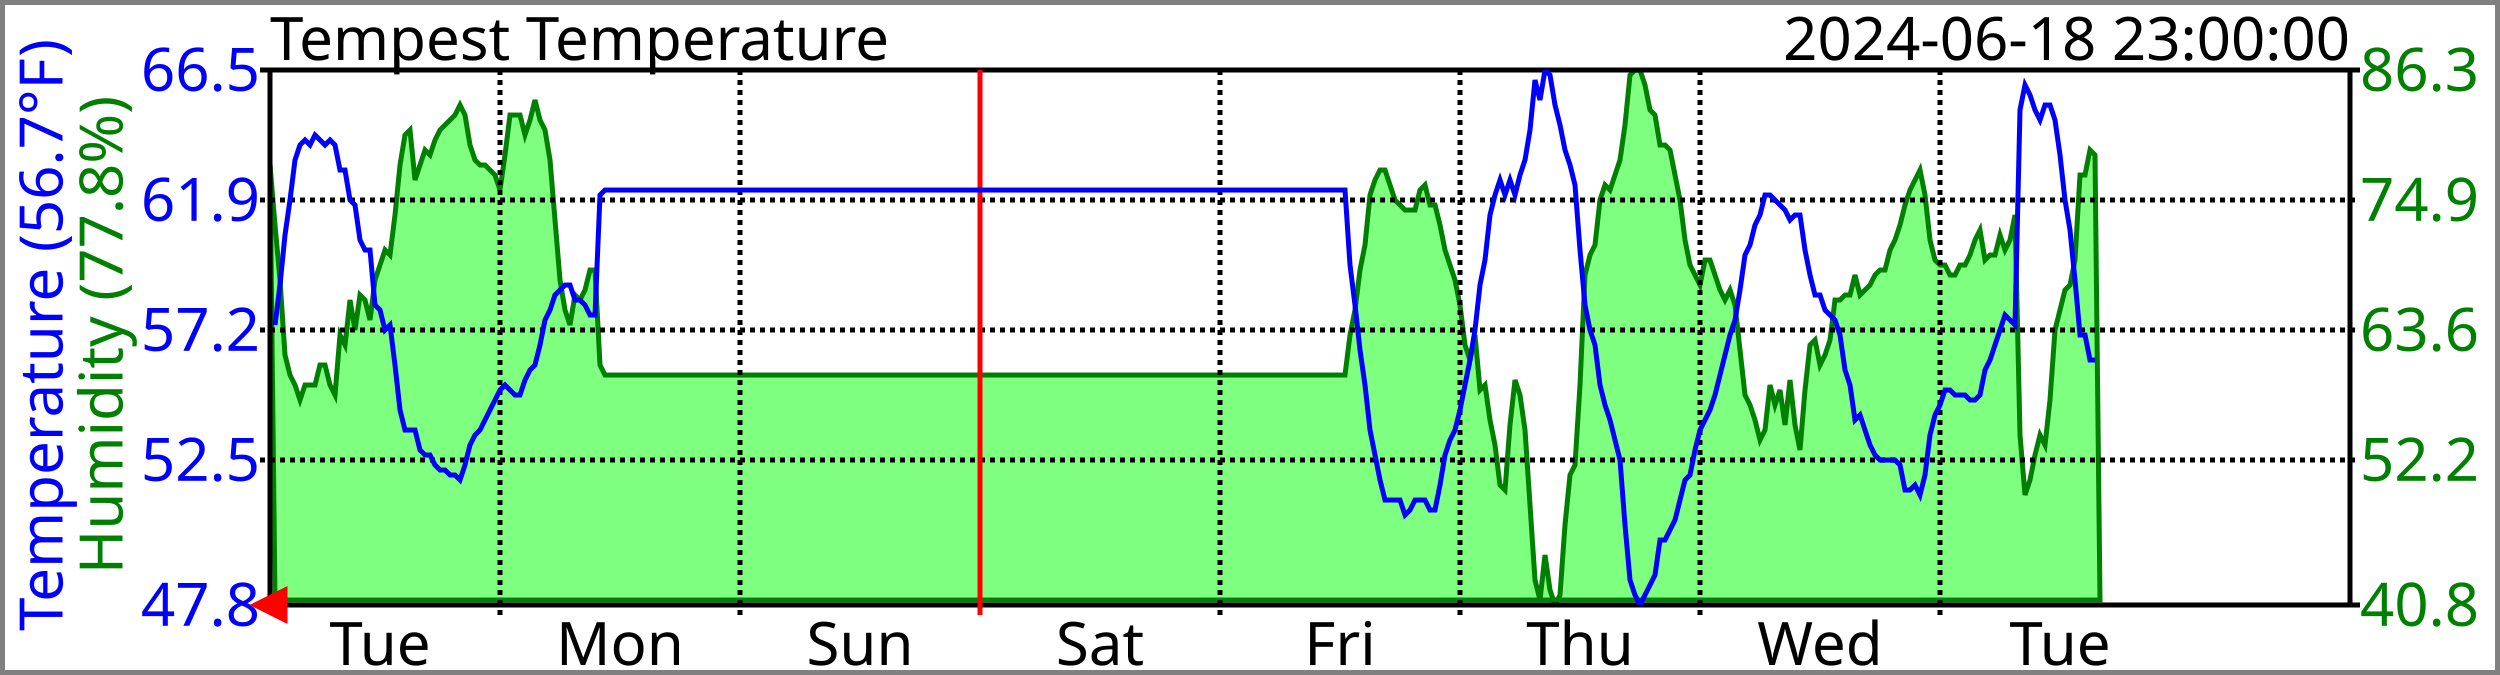
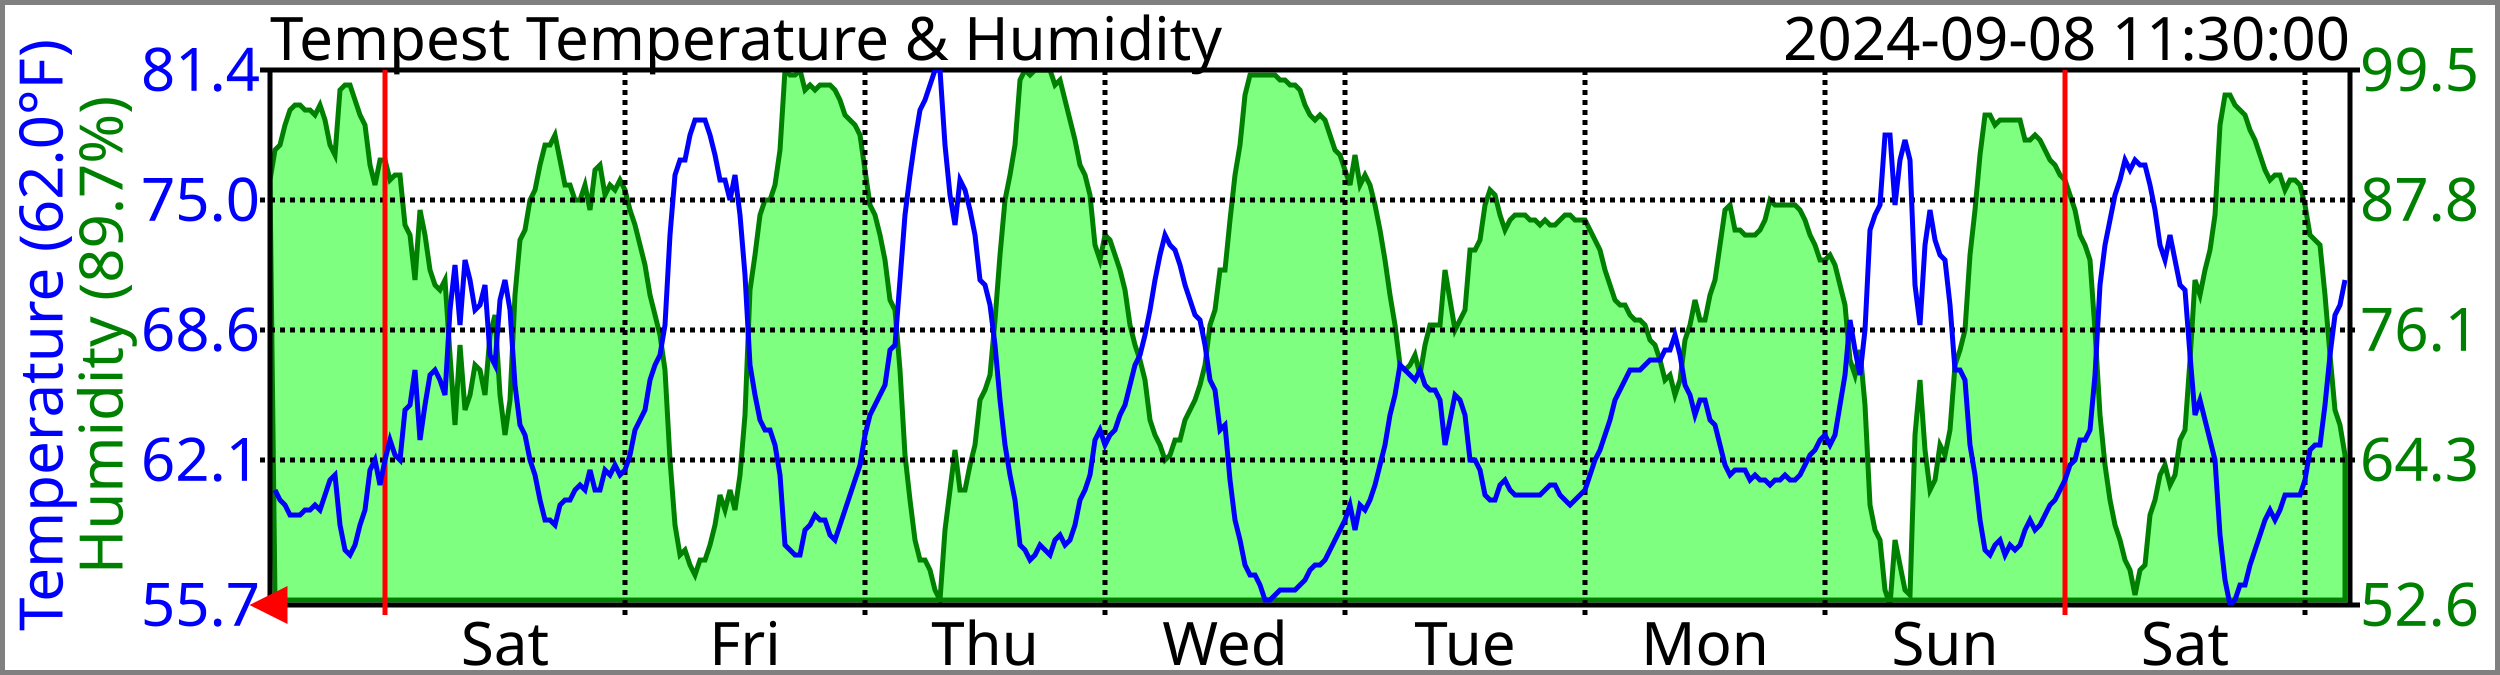
<svg xmlns="http://www.w3.org/2000/svg" width="500" height="135">
  <clipPath id="GraphRegion">
    <polygon points="54,14 470,14 470,121 54,121" />
  </clipPath>
  <style>
		text { font-family: sans-serif; font-size: 12px; fill: black; }
		line { stroke: black; }
		polygon { fill-opacity: 0.5; }
	</style>
  <rect style="fill-opacity:0;stroke:grey;stroke-width:2" width="500" height="135" />
-   <text x="54" y="12">Tempest Temperature</text>
-   <text style="text-anchor:end" x="470" y="12">2024-06-18 23:00:00</text>
-   <text style="fill:blue;text-anchor:middle" x="12" y="50%" transform="rotate(270 12,67)">Temperature (56.7°F)</text>
-   <text style="fill:green;text-anchor:middle" x="24" y="50%" transform="rotate(270 24,67)">Humidity (77.8%)</text>
-   <polygon style="fill:lime;stroke:green;clip-path:url(#GraphRegion)" points="55,120 54,33 55,45 56,56 57,71 58,75 59,77 60,80 61,77 62,77 63,77 64,73 65,73 66,77 67,79 68,67 69,69 70,60 71,66 72,59 73,60 74,64 75,56 76,53 77,50 78,51 79,43 80,33 81,27 82,26 83,36 84,33 85,30 86,31 87,28 88,26 89,25 90,24 91,23 92,21 93,23 94,29 95,32 96,33 97,33 98,34 99,35 100,38 101,31 102,23 103,23 104,23 105,27 106,24 107,20 108,24 109,26 110,32 111,44 112,56 113,62 114,65 115,59 116,60 117,58 118,54 119,54 120,73 121,75 122,75 123,75 124,75 125,75 126,75 127,75 128,75 129,75 130,75 131,75 132,75 133,75 134,75 135,75 136,75 137,75 138,75 139,75 140,75 141,75 142,75 143,75 144,75 145,75 146,75 147,75 148,75 149,75 150,75 151,75 152,75 153,75 154,75 155,75 156,75 157,75 158,75 159,75 160,75 161,75 162,75 163,75 164,75 165,75 166,75 167,75 168,75 169,75 170,75 171,75 172,75 173,75 174,75 175,75 176,75 177,75 178,75 179,75 180,75 181,75 182,75 183,75 184,75 185,75 186,75 187,75 188,75 189,75 190,75 191,75 192,75 193,75 194,75 195,75 196,75 197,75 198,75 199,75 200,75 201,75 202,75 203,75 204,75 205,75 206,75 207,75 208,75 209,75 210,75 211,75 212,75 213,75 214,75 215,75 216,75 217,75 218,75 219,75 220,75 221,75 222,75 223,75 224,75 225,75 226,75 227,75 228,75 229,75 230,75 231,75 232,75 233,75 234,75 235,75 236,75 237,75 238,75 239,75 240,75 241,75 242,75 243,75 244,75 245,75 246,75 247,75 248,75 249,75 250,75 251,75 252,75 253,75 254,75 255,75 256,75 257,75 258,75 259,75 260,75 261,75 262,75 263,75 264,75 265,75 266,75 267,75 268,75 269,75 270,67 271,62 272,54 273,49 274,39 275,36 276,34 277,34 278,37 279,40 280,41 281,42 282,42 283,42 284,38 285,37 286,41 287,41 288,45 289,50 290,53 291,56 292,61 293,69 294,72 295,67 296,78 297,77 298,84 299,89 300,97 301,98 302,85 303,76 304,79 305,86 306,101 307,116 308,120 309,111 310,118 311,121 312,119 313,105 314,95 315,93 316,77 317,55 318,51 319,49 320,40 321,37 322,38 323,35 324,32 325,25 326,15 327,14 328,14 329,17 330,22 331,23 332,29 333,29 334,30 335,35 336,40 337,48 338,53 339,55 340,57 341,52 342,52 343,55 344,58 345,60 346,58 347,61 348,70 349,79 350,81 351,84 352,88 353,86 354,77 355,81 356,78 357,85 358,76 359,85 360,90 361,78 362,69 363,68 364,73 365,71 366,68 367,60 368,60 369,59 370,59 371,55 372,59 373,58 374,57 375,55 376,54 377,54 378,50 379,48 380,45 381,41 382,38 383,36 384,34 385,39 386,48 387,52 388,53 389,53 390,55 391,55 392,53 393,53 394,51 395,48 396,46 397,52 398,51 399,51 400,47 401,50 402,48 403,43 404,87 405,99 406,96 407,91 408,87 409,89 410,80 411,66 412,62 413,58 414,57 415,52 416,35 417,35 418,30 419,31 420,120" />
+   <text x="54" y="12">Tempest Temperature &amp; Humidity</text>
+   <text style="text-anchor:end" x="470" y="12">2024-09-08 11:30:00</text>
+   <text style="fill:blue;text-anchor:middle" x="12" y="50%" transform="rotate(270 12,67)">Temperature (62.0°F)</text>
+   <text style="fill:green;text-anchor:middle" x="24" y="50%" transform="rotate(270 24,67)">Humidity (89.7%)</text>
+   <polygon style="fill:lime;stroke:green;clip-path:url(#GraphRegion)" points="55,120 54,36 55,30 56,29 57,25 58,22 59,21 60,21 61,22 62,22 63,23 64,21 65,24 66,29 67,31 68,18 69,17 70,17 71,20 72,23 73,25 74,33 75,37 76,32 77,32 78,36 79,35 80,35 81,45 82,47 83,56 84,42 85,47 86,54 87,57 88,58 89,56 90,71 91,85 92,69 93,82 94,79 95,73 96,74 97,79 98,67 99,63 100,79 101,87 102,80 103,59 104,48 105,46 106,40 107,38 108,33 109,29 110,29 111,27 112,32 113,37 114,37 115,40 116,40 117,37 118,42 119,34 120,33 121,39 122,37 123,38 124,36 125,38 126,42 127,45 128,49 129,53 130,59 131,63 132,67 133,74 134,92 135,105 136,111 137,110 138,113 139,115 140,112 141,112 142,109 143,105 144,99 145,102 146,98 147,102 148,95 149,83 150,58 151,51 152,43 153,40 154,40 155,37 156,30 157,14 158,15 159,15 160,14 161,18 162,17 163,18 164,17 165,17 166,17 167,18 168,20 169,23 170,24 171,25 172,27 173,34 174,41 175,43 176,47 177,52 178,60 179,62 180,74 181,91 182,100 183,108 184,112 185,112 186,114 187,118 188,120 189,106 190,98 191,90 192,98 193,98 194,93 195,89 196,80 197,78 198,75 199,64 200,51 201,40 202,35 203,29 204,16 205,14 206,15 207,14 208,14 209,14 210,14 211,17 212,16 213,20 214,24 215,28 216,33 217,35 218,39 219,49 220,52 221,47 222,48 223,51 224,54 225,58 226,65 227,69 228,72 229,76 230,84 231,87 232,89 233,92 234,91 235,88 236,88 237,84 238,82 239,80 240,77 241,73 242,65 243,62 244,54 245,54 246,44 247,35 248,29 249,19 250,15 251,15 252,15 253,15 254,15 255,15 256,16 257,16 258,17 259,17 260,18 261,21 262,23 263,24 264,23 265,24 266,27 267,30 268,31 269,34 270,37 271,31 272,37 273,35 274,37 275,41 276,46 277,52 278,59 279,65 280,73 281,74 282,73 283,71 284,75 285,69 286,65 287,65 288,65 289,54 290,60 291,66 292,64 293,62 294,50 295,50 296,48 297,41 298,38 299,39 300,43 301,46 302,44 303,43 304,43 305,43 306,44 307,44 308,45 309,44 310,45 311,45 312,44 313,43 314,43 315,44 316,44 317,44 318,46 319,48 320,50 321,54 322,57 323,60 324,61 325,61 326,63 327,64 328,64 329,65 330,68 331,69 332,72 333,76 334,75 335,79 336,76 337,68 338,65 339,60 340,64 341,64 342,59 343,56 344,49 345,42 346,41 347,46 348,46 349,47 350,47 351,47 352,46 353,44 354,40 355,41 356,41 357,41 358,41 359,41 360,42 361,44 362,47 363,49 364,52 365,52 366,51 367,53 368,57 369,61 370,72 371,75 372,70 373,81 374,101 375,106 376,108 377,118 378,121 379,108 380,113 381,118 382,119 383,87 384,76 385,90 386,98 387,96 388,89 389,91 390,86 391,73 392,70 393,66 394,51 395,42 396,31 397,23 398,23 399,25 400,24 401,24 402,24 403,24 404,24 405,28 406,28 407,27 408,28 409,30 410,32 411,33 412,35 413,36 414,39 415,42 416,47 417,49 418,52 419,66 420,83 421,93 422,100 423,105 424,108 425,112 426,114 427,119 428,114 429,113 430,103 431,100 432,95 433,93 434,97 435,95 436,88 437,86 438,72 439,56 440,59 441,54 442,50 443,43 444,25 445,19 446,19 447,21 448,22 449,23 450,26 451,28 452,31 453,34 454,36 455,35 456,35 457,38 458,36 459,36 460,37 461,41 462,47 463,48 464,49 465,59 466,71 467,82 468,85 469,91 469,120" />
  <line x1="52" y1="14" x2="472" y2="14" />
-   <text style="fill:blue;text-anchor:end;dominant-baseline:middle" x="52" y="14">66.5</text>
-   <text style="fill:green;dominant-baseline:middle" x="472" y="14">86.3</text>
+   <text style="fill:blue;text-anchor:end;dominant-baseline:middle" x="52" y="14">81.4</text>
+   <text style="fill:green;dominant-baseline:middle" x="472" y="14">99.5</text>
  <line x1="52" y1="121" x2="472" y2="121" />
-   <text style="fill:blue;text-anchor:end;dominant-baseline:middle" x="52" y="121">47.8</text>
-   <text style="fill:green;dominant-baseline:middle" x="472" y="121">40.8</text>
+   <text style="fill:blue;text-anchor:end;dominant-baseline:middle" x="52" y="121">55.7</text>
+   <text style="fill:green;dominant-baseline:middle" x="472" y="121">52.6</text>
  <line x1="54" y1="14" x2="54" y2="121" />
  <line x1="470" y1="14" x2="470" y2="121" />
  <line style="stroke-dasharray:1" x1="52" y1="40" x2="472" y2="40" />
-   <text style="fill:blue;text-anchor:end;dominant-baseline:middle" x="52" y="40">61.9</text>
-   <text style="fill:green;dominant-baseline:middle" x="472" y="40">74.9</text>
+   <text style="fill:blue;text-anchor:end;dominant-baseline:middle" x="52" y="40">75.0</text>
+   <text style="fill:green;dominant-baseline:middle" x="472" y="40">87.8</text>
  <line style="stroke-dasharray:1" x1="52" y1="66" x2="472" y2="66" />
-   <text style="fill:blue;text-anchor:end;dominant-baseline:middle" x="52" y="66">57.2</text>
-   <text style="fill:green;dominant-baseline:middle" x="472" y="66">63.6</text>
+   <text style="fill:blue;text-anchor:end;dominant-baseline:middle" x="52" y="66">68.6</text>
+   <text style="fill:green;dominant-baseline:middle" x="472" y="66">76.1</text>
  <line style="stroke-dasharray:1" x1="52" y1="92" x2="472" y2="92" />
-   <text style="fill:blue;text-anchor:end;dominant-baseline:middle" x="52" y="92">52.5</text>
-   <text style="fill:green;dominant-baseline:middle" x="472" y="92">52.2</text>
-   <text style="text-anchor:middle" x="76" y="133">Tue</text>
-   <line style="stroke-dasharray:1" x1="100" y1="14" x2="100" y2="123" />
-   <text style="text-anchor:middle" x="124" y="133">Mon</text>
-   <line style="stroke-dasharray:1" x1="148" y1="14" x2="148" y2="123" />
-   <text style="text-anchor:middle" x="172" y="133">Sun</text>
-   <line style="stroke:red" x1="196" y1="14" x2="196" y2="123" />
-   <text style="text-anchor:middle" x="220" y="133">Sat</text>
-   <line style="stroke-dasharray:1" x1="244" y1="14" x2="244" y2="123" />
-   <text style="text-anchor:middle" x="268" y="133">Fri</text>
-   <line style="stroke-dasharray:1" x1="292" y1="14" x2="292" y2="123" />
-   <text style="text-anchor:middle" x="316" y="133">Thu</text>
-   <line style="stroke-dasharray:1" x1="340" y1="14" x2="340" y2="123" />
-   <text style="text-anchor:middle" x="364" y="133">Wed</text>
-   <line style="stroke-dasharray:1" x1="388" y1="14" x2="388" y2="123" />
-   <text style="text-anchor:middle" x="412" y="133">Tue</text>
+   <text style="fill:blue;text-anchor:end;dominant-baseline:middle" x="52" y="92">62.1</text>
+   <text style="fill:green;dominant-baseline:middle" x="472" y="92">64.3</text>
+   <line style="stroke:red" x1="77" y1="14" x2="77" y2="123" />
+   <text style="text-anchor:middle" x="101" y="133">Sat</text>
+   <line style="stroke-dasharray:1" x1="125" y1="14" x2="125" y2="123" />
+   <text style="text-anchor:middle" x="149" y="133">Fri</text>
+   <line style="stroke-dasharray:1" x1="173" y1="14" x2="173" y2="123" />
+   <text style="text-anchor:middle" x="197" y="133">Thu</text>
+   <line style="stroke-dasharray:1" x1="221" y1="14" x2="221" y2="123" />
+   <text style="text-anchor:middle" x="245" y="133">Wed</text>
+   <line style="stroke-dasharray:1" x1="269" y1="14" x2="269" y2="123" />
+   <text style="text-anchor:middle" x="293" y="133">Tue</text>
+   <line style="stroke-dasharray:1" x1="317" y1="14" x2="317" y2="123" />
+   <text style="text-anchor:middle" x="341" y="133">Mon</text>
+   <line style="stroke-dasharray:1" x1="365" y1="14" x2="365" y2="123" />
+   <text style="text-anchor:middle" x="389" y="133">Sun</text>
+   <line style="stroke:red" x1="413" y1="14" x2="413" y2="123" />
+   <text style="text-anchor:middle" x="437" y="133">Sat</text>
+   <line style="stroke-dasharray:1" x1="461" y1="14" x2="461" y2="123" />
  <polygon style="fill:red;stroke:red;fill-opacity:1;" points="51,121 57,118 57,124" />
-   <polyline style="fill:none;stroke:blue;clip-path:url(#GraphRegion)" points="55,65 56,57 57,47 58,40 59,32 60,29 61,28 62,29 63,27 64,28 65,29 66,28 67,29 68,34 69,34 70,40 71,41 72,48 73,50 74,50 75,61 76,62 77,66 78,65 79,73 80,82 81,86 82,86 83,86 84,90 85,91 86,91 87,93 88,94 89,94 90,95 91,95 92,96 93,93 94,89 95,87 96,86 97,84 98,82 99,80 100,78 101,77 102,78 103,79 104,79 105,76 106,74 107,73 108,69 109,64 110,62 111,59 112,58 113,57 114,57 115,60 116,60 117,61 118,63 119,63 120,39 121,38 122,38 123,38 124,38 125,38 126,38 127,38 128,38 129,38 130,38 131,38 132,38 133,38 134,38 135,38 136,38 137,38 138,38 139,38 140,38 141,38 142,38 143,38 144,38 145,38 146,38 147,38 148,38 149,38 150,38 151,38 152,38 153,38 154,38 155,38 156,38 157,38 158,38 159,38 160,38 161,38 162,38 163,38 164,38 165,38 166,38 167,38 168,38 169,38 170,38 171,38 172,38 173,38 174,38 175,38 176,38 177,38 178,38 179,38 180,38 181,38 182,38 183,38 184,38 185,38 186,38 187,38 188,38 189,38 190,38 191,38 192,38 193,38 194,38 195,38 196,38 197,38 198,38 199,38 200,38 201,38 202,38 203,38 204,38 205,38 206,38 207,38 208,38 209,38 210,38 211,38 212,38 213,38 214,38 215,38 216,38 217,38 218,38 219,38 220,38 221,38 222,38 223,38 224,38 225,38 226,38 227,38 228,38 229,38 230,38 231,38 232,38 233,38 234,38 235,38 236,38 237,38 238,38 239,38 240,38 241,38 242,38 243,38 244,38 245,38 246,38 247,38 248,38 249,38 250,38 251,38 252,38 253,38 254,38 255,38 256,38 257,38 258,38 259,38 260,38 261,38 262,38 263,38 264,38 265,38 266,38 267,38 268,38 269,38 270,53 271,61 272,70 273,77 274,86 275,91 276,96 277,100 278,100 279,100 280,100 281,103 282,102 283,100 284,100 285,100 286,102 287,102 288,97 289,91 290,88 291,86 292,82 293,77 294,72 295,66 296,57 297,52 298,43 299,39 300,36 301,39 302,36 303,39 304,35 305,32 306,26 307,16 308,20 309,14 310,15 311,21 312,25 313,30 314,33 315,37 316,50 317,61 318,66 319,69 320,77 321,81 322,84 323,88 324,92 325,105 326,116 327,119 328,121 329,119 330,117 331,115 332,108 333,108 334,106 335,104 336,100 337,96 338,95 339,90 340,86 341,84 342,82 343,79 344,75 345,71 346,67 347,64 348,58 349,51 350,49 351,45 352,43 353,39 354,39 355,40 356,41 357,42 358,44 359,43 360,43 361,50 362,55 363,59 364,59 365,62 366,63 367,64 368,67 369,74 370,77 371,84 372,83 373,86 374,89 375,91 376,92 377,92 378,92 379,92 380,93 381,98 382,98 383,97 384,99 385,95 386,87 387,83 388,81 389,78 390,78 391,79 392,79 393,79 394,80 395,80 396,79 397,74 398,72 399,69 400,66 401,63 402,64 403,65 404,22 405,17 406,19 407,22 408,24 409,21 410,21 411,24 412,31 413,40 414,46 415,56 416,67 417,67 418,72 419,72 " />
+   <polyline style="fill:none;stroke:blue;clip-path:url(#GraphRegion)" points="55,98 56,100 57,101 58,103 59,103 60,103 61,102 62,102 63,101 64,102 65,99 66,96 67,95 68,105 69,110 70,111 71,109 72,105 73,102 74,94 75,92 76,97 77,92 78,88 79,91 80,92 81,82 82,81 83,74 84,88 85,81 86,75 87,74 88,76 89,79 90,62 91,53 92,65 93,52 94,56 95,62 96,61 97,57 98,71 99,73 100,60 101,56 102,62 103,77 104,85 105,87 106,92 107,95 108,100 109,104 110,104 111,105 112,101 113,100 114,100 115,98 116,97 117,98 118,94 119,98 120,98 121,94 122,95 123,93 124,95 125,94 126,91 127,86 128,84 129,82 130,76 131,73 132,71 133,65 134,47 135,35 136,32 137,32 138,27 139,24 140,24 141,24 142,27 143,31 144,36 145,36 146,40 147,35 148,43 149,55 150,73 151,79 152,84 153,86 154,86 155,89 156,95 157,109 158,110 159,111 160,111 161,106 162,105 163,103 164,104 165,104 166,107 167,108 168,105 169,102 170,99 171,96 172,93 173,87 174,83 175,81 176,79 177,77 178,70 179,69 180,56 181,43 182,35 183,28 184,22 185,20 186,17 187,14 188,14 189,29 190,39 191,45 192,36 193,38 194,42 195,47 196,56 197,57 198,61 199,69 200,80 201,89 202,95 203,100 204,109 205,110 206,112 207,111 208,109 209,110 210,111 211,108 212,107 213,109 214,108 215,105 216,100 217,98 218,95 219,88 220,86 221,89 222,87 223,86 224,83 225,81 226,77 227,73 228,71 229,67 230,62 231,56 232,51 233,47 234,49 235,50 236,53 237,57 238,60 239,63 240,64 241,69 242,76 243,78 244,86 245,85 246,96 247,104 248,108 249,113 250,115 251,115 252,117 253,120 254,120 255,119 256,118 257,118 258,118 259,118 260,117 261,116 262,114 263,113 264,113 265,112 266,110 267,108 268,106 269,104 270,101 271,106 272,101 273,102 274,100 275,97 276,93 277,89 278,83 279,79 280,73 281,74 282,75 283,76 284,74 285,77 286,78 287,78 288,80 289,89 290,84 291,79 292,80 293,83 294,92 295,92 296,94 297,99 298,100 299,100 300,97 301,96 302,98 303,99 304,99 305,99 306,99 307,99 308,99 309,98 310,97 311,97 312,99 313,100 314,101 315,100 316,99 317,98 318,95 319,92 320,90 321,87 322,84 323,80 324,78 325,76 326,74 327,74 328,74 329,73 330,72 331,72 332,72 333,70 334,70 335,67 336,71 337,77 338,79 339,83 340,80 341,80 342,84 343,85 344,89 345,93 346,95 347,94 348,94 349,94 350,96 351,95 352,96 353,96 354,97 355,96 356,96 357,95 358,96 359,96 360,95 361,93 362,91 363,90 364,88 365,87 366,89 367,87 368,81 369,75 370,64 371,70 372,75 373,66 374,46 375,43 376,41 377,27 378,27 379,41 380,32 381,28 382,32 383,57 384,65 385,49 386,42 387,48 388,51 389,52 390,61 391,74 392,74 393,76 394,89 395,95 396,104 397,110 398,111 399,109 400,108 401,111 402,109 403,110 404,109 405,106 406,104 407,106 408,105 409,103 410,101 411,100 412,98 413,96 414,93 415,92 416,88 417,88 418,86 419,75 420,57 421,49 422,44 423,39 424,36 425,32 426,34 427,32 428,33 429,33 430,37 431,42 432,49 433,52 434,47 435,52 436,57 437,58 438,71 439,83 440,80 441,84 442,88 443,92 444,107 445,116 446,121 447,120 448,117 449,117 450,113 451,110 452,107 453,104 454,102 455,104 456,102 457,99 458,99 459,99 460,99 461,96 462,90 463,89 464,89 465,81 466,71 467,63 468,61 469,56 " />
</svg>
